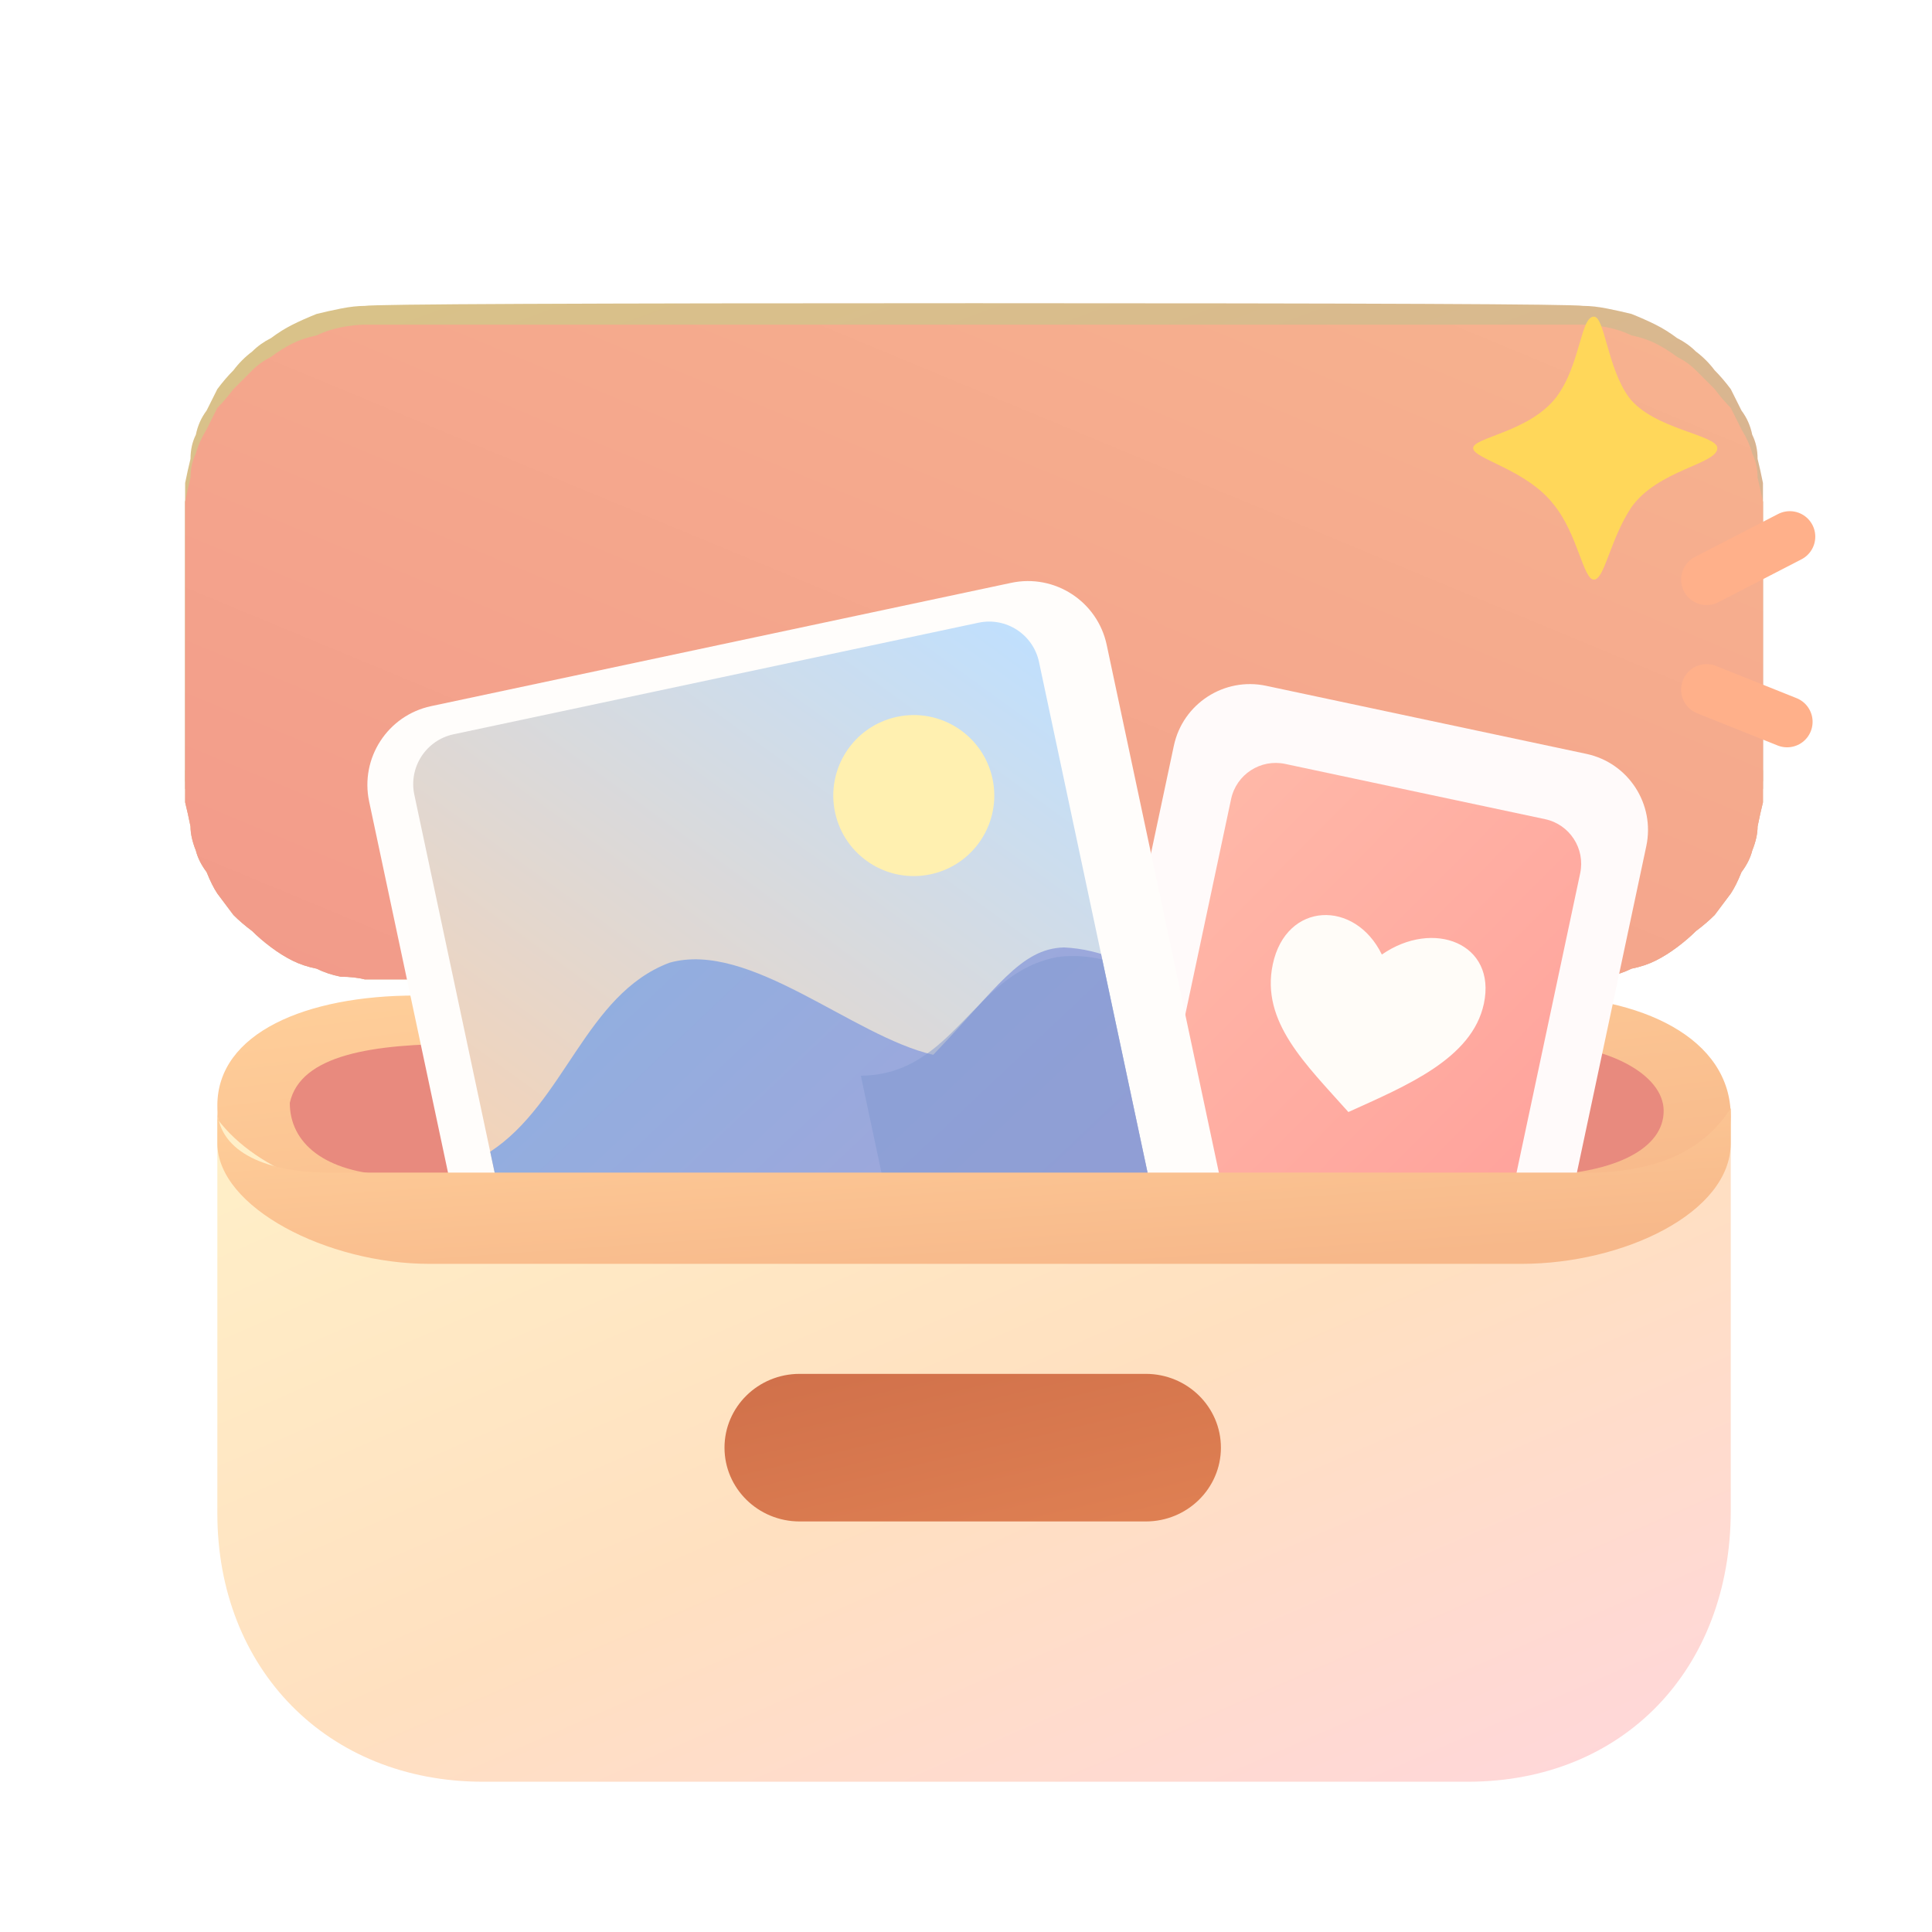
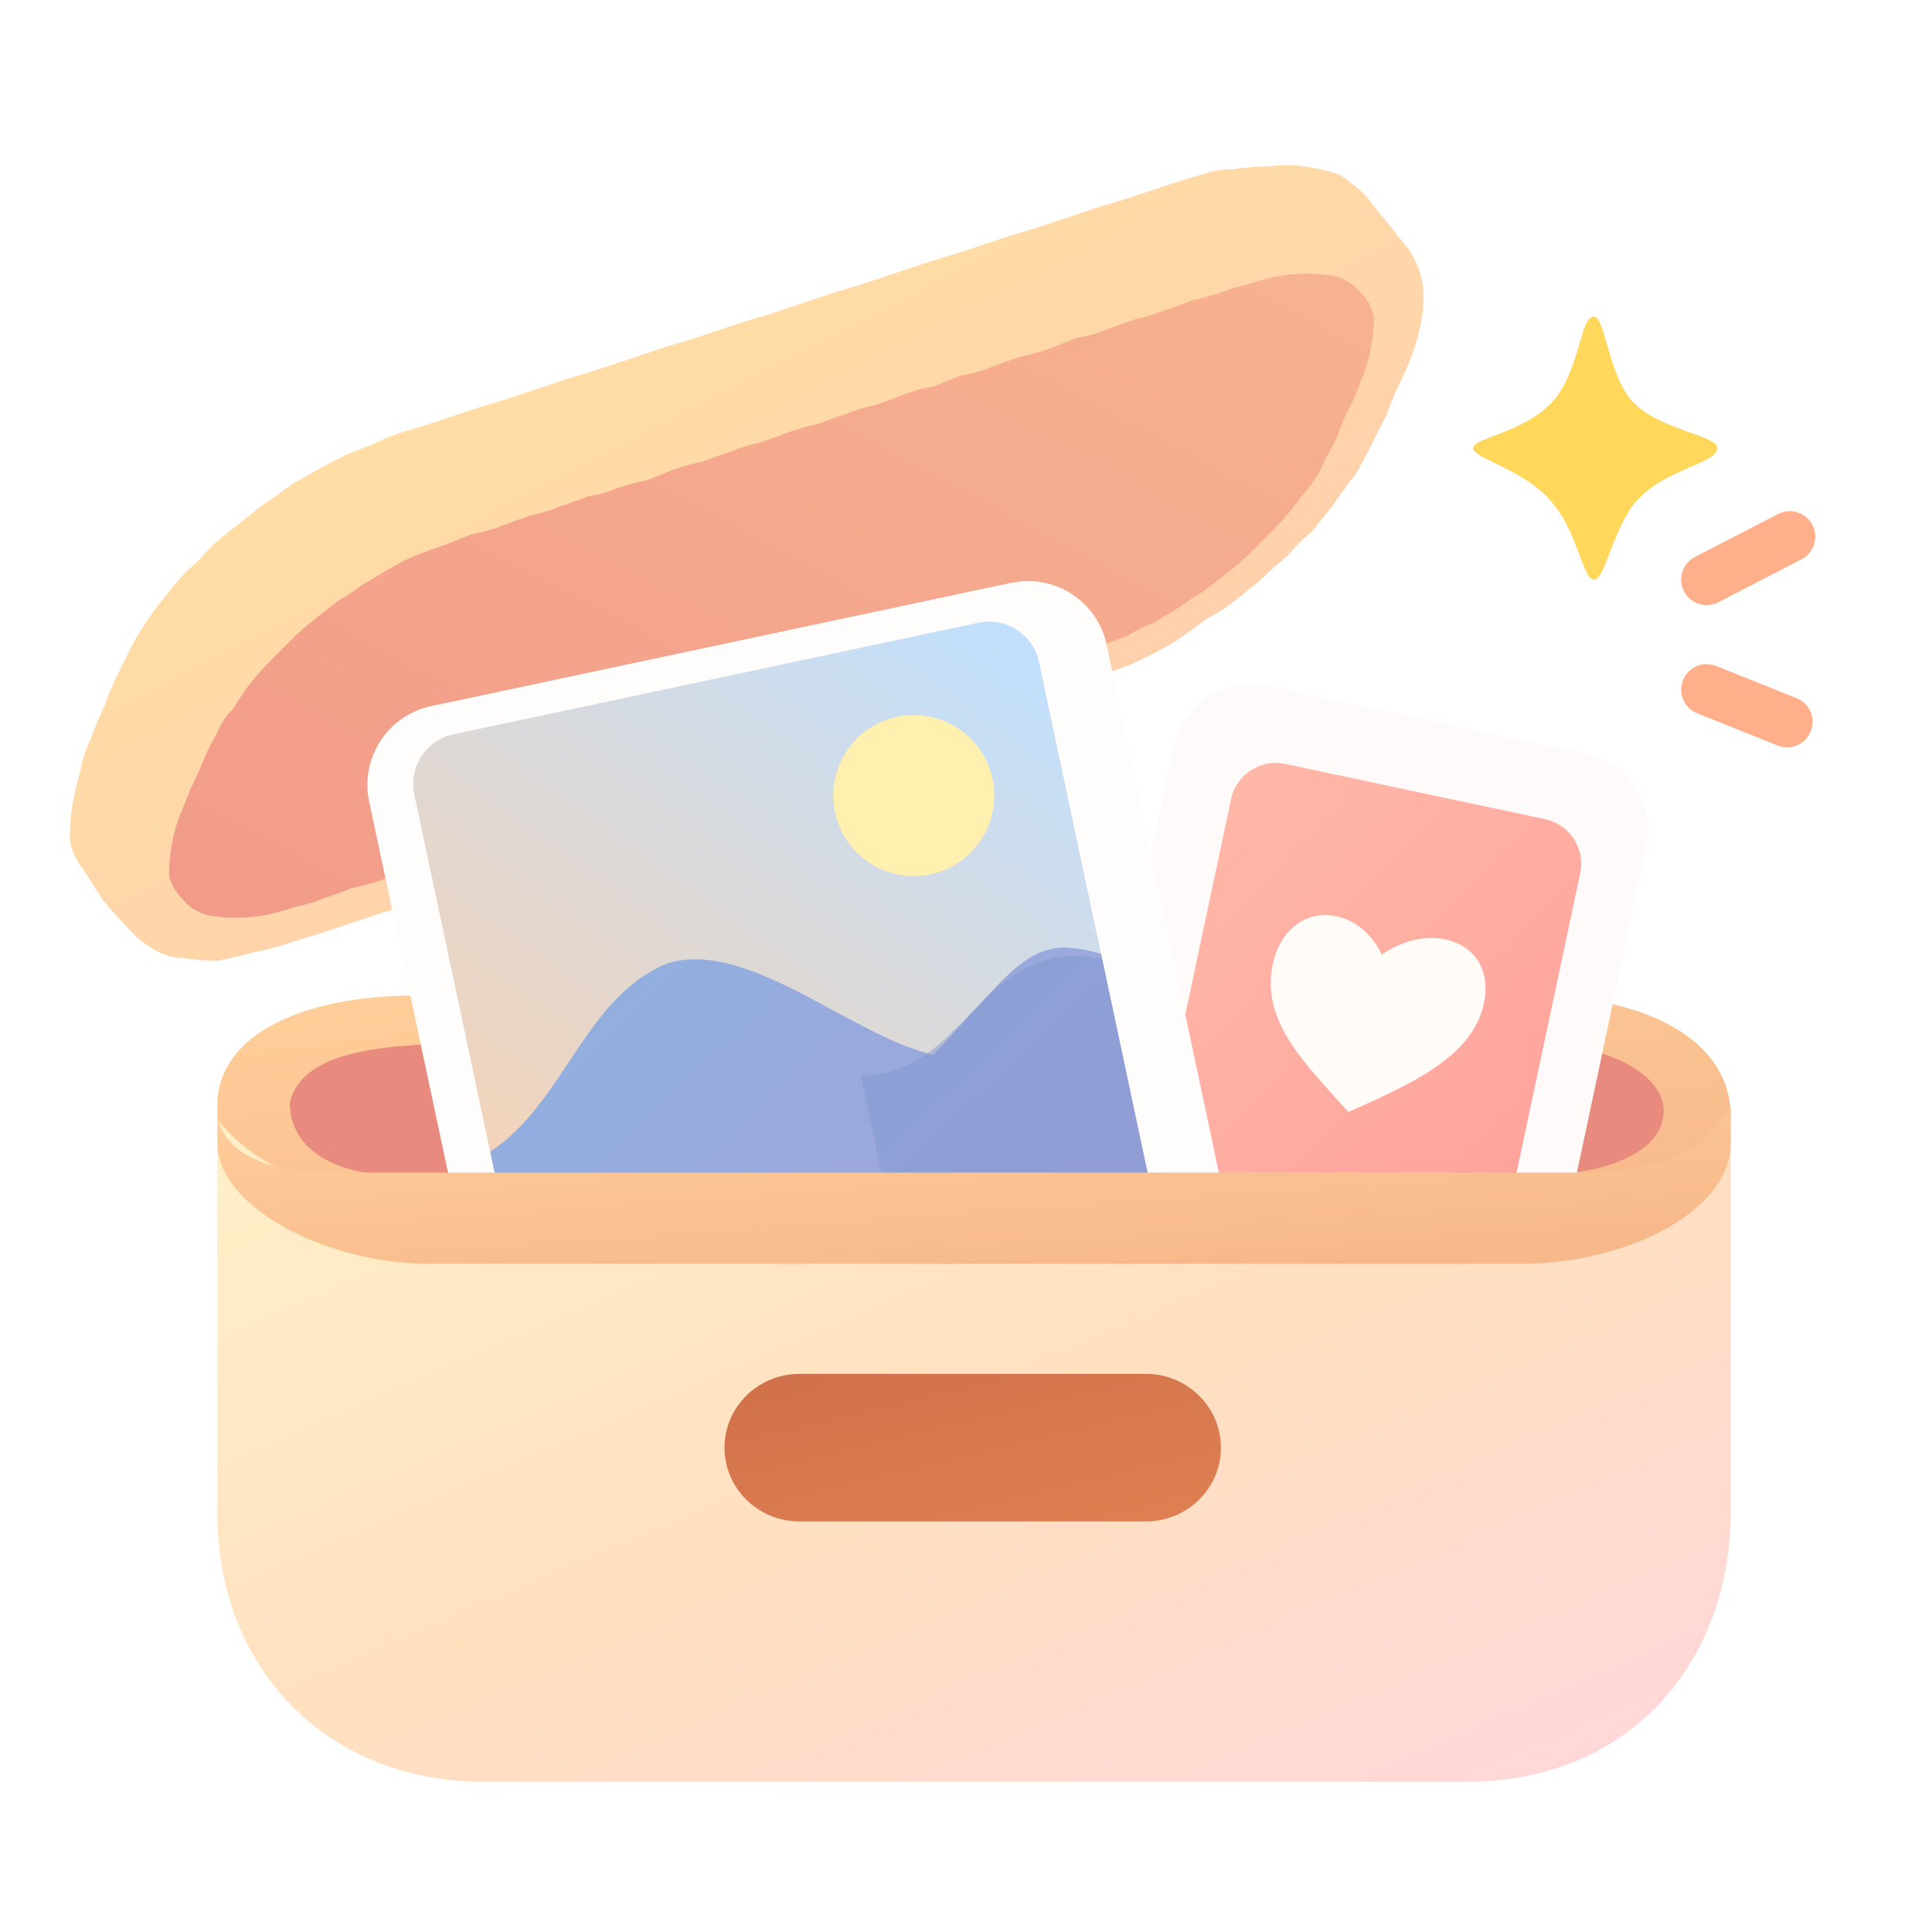
<svg xmlns="http://www.w3.org/2000/svg" viewBox="260 155 720 720" role="img" aria-label="Schuhkarton logo">
  <defs>
    <linearGradient id="sk-lidTop" x1="0" y1="0" x2="0.9" y2="1">
      <stop stop-color="#ffe6a0" />
      <stop offset="1" stop-color="#ffc9b0" />
    </linearGradient>
    <linearGradient id="sk-lidInside" x1="0" y1="1" x2="1" y2="0">
      <stop stop-color="#f29a8a" />
      <stop offset="1" stop-color="#f7b38f" />
    </linearGradient>
    <linearGradient id="sk-rim" x1="0" y1="0" x2="0.7" y2="1">
      <stop stop-color="#ffcf9a" />
      <stop offset="1" stop-color="#f7b88a" />
    </linearGradient>
    <linearGradient id="sk-box" x1="0" y1="0" x2="1" y2="1">
      <stop stop-color="#fff0c8" />
      <stop offset="0.5" stop-color="#ffe0c0" />
      <stop offset="1" stop-color="#ffd6dc" />
    </linearGradient>
    <linearGradient id="sk-slot" x1="0" y1="0" x2="0.8" y2="1">
      <stop stop-color="#d0704a" />
      <stop offset="1" stop-color="#de7f52" />
    </linearGradient>
    <linearGradient id="sk-sky" x1="0" y1="1" x2="1" y2="0">
      <stop stop-color="#ffd0a8" />
      <stop offset="1" stop-color="#bfe0ff" />
    </linearGradient>
    <linearGradient id="sk-mountains" x1="0" y1="0" x2="1" y2="1">
      <stop stop-color="#8fb0e0" />
      <stop offset="1" stop-color="#a8a0d8" />
    </linearGradient>
    <linearGradient id="sk-heartBg" x1="0" y1="0" x2="1" y2="1">
      <stop stop-color="#ffb8a8" />
      <stop offset="1" stop-color="#ff9f9a" />
    </linearGradient>
    <clipPath id="sk-scene">
      <rect x="429" y="405" width="238" height="260" rx="19" />
    </clipPath>
    <clipPath id="sk-inbox">
      <rect x="260" y="155" width="720" height="640" />
    </clipPath>
  </defs>
+   <g class="lid">
+     <path fill="url(#sk-lidTop)" d="M777 309Q774 315 771 321Q768 327 765 332Q761 337 757 343Q753 348 749 353Q744 357 740 362Q735 366 730 371Q725 375 720 379Q715 383 709 386Q704 390 698 394Q693 397 687 400Q681 403 675 405Q669 408 663 410Q657 412 651 414Q645 416 639 418Q632 421 626 423Q620 425 614 427Q608 429 601 431Q595 433 589 435Q583 437 577 439Q571 441 564 443Q558 445 552 447Q546 449 540 451Q533 453 527 455Q521 457 515 459Q509 461 502 463Q496 465 490 467Q484 469 478 471Q471 473 465 475Q459 477 453 479Q447 481 441 483Q434 485 428 487Q422 489 416 491Q410 493 403 495Q397 497 391 499Q385 501 379 503Q372 505 366 507Q360 509 354 510Q347 512 341 513Q334 513 328 512Q322 512 316 508Q311 505 307 500Q302 495 298 490Q295 485 291 479Q287 474 286 468Q286 461 287 455Q288 449 290 442Q291 436 294 430Q296 424 299 418Q301 412 304 406Q307 400 310 394Q313 389 317 383Q321 378 325 373Q329 368 334 364Q338 359 343 355Q348 351 353 347Q358 343 364 339Q369 335 375 332Q380 329 386 326Q392 323 398 321Q404 318 410 316Q417 314 423 312Q429 310 435 308Q441 306 448 304Q454 302 460 300Q466 298 472 296Q479 294 485 292Q491 290 497 288Q503 286 509 284Q516 282 522 280Q528 278 534 276Q540 274 547 272Q553 270 559 268Q565 266 571 264Q578 262 584 260Q590 258 596 256Q602 254 608 252Q615 250 621 248Q627 246 633 244Q639 242 646 240Q652 238 658 236Q664 234 670 232Q677 230 683 228Q689 226 695 224Q701 222 708 220Q714 218 720 218Q727 217 733 217Q740 216 746 217Q753 218 759 220Q764 223 769 228Q773 233 777 238Q781 243 785 248Q789 254 790 260Q791 266 790 273Q789 279 787 285Q785 291 782 297Q779 303 777 309Z" />
+     <path fill="url(#sk-lidInside)" d="M759 316Q757 321 754 326Q752 331 749 335Q745 340 742 344Q738 349 734 353Q730 357 726 361Q722 365 718 368Q713 372 709 375Q704 378 700 381Q695 384 690 387Q685 389 680 392Q675 394 669 396Q664 398 659 400Q653 401 648 403Q643 405 637 407Q632 408 627 410Q621 412 616 413Q610 415 605 417Q600 419 594 420Q589 422 584 424Q578 426 573 427Q568 429 562 431Q557 433 552 434Q546 436 541 438Q536 440 530 441Q525 443 519 445Q514 447 509 448Q503 450 498 452Q493 453 487 455Q482 457 477 459Q471 460 466 462Q461 464 455 466Q450 467 445 469Q439 471 434 473Q428 474 423 476Q418 478 412 480Q407 481 402 483Q396 485 391 486Q386 488 380 490Q375 492 370 493Q364 495 359 496Q353 497 348 497Q342 497 337 496Q331 494 328 490Q324 486 323 481Q323 475 324 470Q325 464 327 459Q329 454 331 449Q334 443 336 438Q338 433 341 428Q343 423 347 419Q350 414 353 410Q357 405 361 401Q365 397 369 393Q373 389 377 386Q382 382 386 379Q391 376 395 373Q400 370 405 367Q410 364 415 362Q420 360 426 358Q431 356 436 354Q442 353 447 351Q452 349 458 347Q463 346 468 344Q474 342 479 340Q485 339 490 337Q495 335 501 334Q506 332 511 330Q517 328 522 327Q527 325 533 323Q538 321 543 320Q549 318 554 316Q560 314 565 313Q570 311 576 309Q581 307 586 306Q592 304 597 302Q602 300 608 299Q613 297 618 295Q624 294 629 292Q634 290 640 288Q645 287 651 285Q656 283 661 281Q667 280 672 278Q677 276 683 274Q688 273 693 271Q699 269 704 267Q709 266 715 264Q720 262 725 261Q731 259 736 258Q742 257 747 257Q753 257 758 258Q764 260 767 264Q771 268 772 273Q772 279 771 284Q770 290 768 295Q766 300 764 305Q761 310 759 316Z" />
+   </g>
  <path fill="url(#sk-rim)" d="M341 567C341 540 374 526 415 526H831C872 526 905 542 905 571C905 598 870 626 823 626H423C376 626 341 599 341 567Z" />
  <path fill="#e88a7e" d="M368 566C372 548 399 544 432 544H833C858 544 880 555 880 569C880 583 862 592 835 593H406C381 592 368 581 368 566Z" />
-   <g class="lid">
-     <g fill="url(#sk-lidTop)">
-       <path d="M329 391Q329 442 329 446Q330 451 331 456Q331 460 333 465Q334 469 337 473Q339 477 341 481Q344 485 347 488Q350 492 354 495Q357 498 361 501Q365 503 369 505Q373 507 378 509Q382 510 387 511Q392 512 396 512Q401 513 623 513Q845 513 850 512Q854 512 859 511Q864 510 868 509Q873 507 877 505Q881 503 885 501Q889 498 892 495Q896 492 899 488Q902 485 905 481Q907 477 909 473Q912 469 913 465Q915 460 915 456Q916 451 917 446Q917 442 917 391Q917 339 917 335Q916 330 915 326Q915 321 913 317Q912 312 909 308Q907 304 905 300Q902 296 899 293Q896 289 892 286Q889 283 885 281Q881 278 877 276Q873 274 868 272Q864 271 859 270Q854 269 850 269Q845 268 623 268Q401 268 396 269Q392 269 387 270Q382 271 378 272Q373 274 369 276Q365 278 361 281Q357 283 354 286Q350 289 347 293Q344 296 341 300Q339 304 337 308Q334 312 333 317Q331 321 331 326Q330 330 329 335Q329 339 329 391Z" />
-       <path d="M329 398Q329 449 329 454Q330 458 331 463Q331 467 333 472Q334 476 337 480Q339 485 341 488Q344 492 347 496Q350 499 354 502Q357 505 361 508Q365 511 369 513Q373 515 378 516Q382 518 387 519Q392 519 396 520Q401 520 623 520Q845 520 850 520Q854 519 859 519Q864 518 868 516Q873 515 877 513Q881 511 885 508Q889 505 892 502Q896 499 899 496Q902 492 905 488Q907 485 909 480Q912 476 913 472Q915 467 915 463Q916 458 917 454Q917 449 917 398Q917 347 917 342Q916 337 915 333Q915 328 913 324Q912 320 909 315Q907 311 905 307Q902 304 899 300Q896 297 892 293Q889 290 885 288Q881 285 877 283Q873 281 868 280Q864 278 859 277Q854 276 850 276Q845 276 623 276Q401 276 396 276Q392 276 387 277Q382 278 378 280Q373 281 369 283Q365 285 361 288Q357 290 354 293Q350 297 347 300Q344 304 341 307Q339 311 337 315Q334 320 333 324Q331 328 331 333Q330 337 329 342Q329 347 329 398Z" />
-       <path d="M329 442L917 442L917 449L329 449Z" />
-     </g>
-     <g fill="#000" opacity=".15">
-       <path d="M329 391Q329 442 329 446Q330 451 331 456Q331 460 333 465Q334 469 337 473Q339 477 341 481Q344 485 347 488Q350 492 354 495Q357 498 361 501Q365 503 369 505Q373 507 378 509Q382 510 387 511Q392 512 396 512Q401 513 623 513Q845 513 850 512Q854 512 859 511Q864 510 868 509Q873 507 877 505Q881 503 885 501Q889 498 892 495Q896 492 899 488Q902 485 905 481Q907 477 909 473Q912 469 913 465Q915 460 915 456Q916 451 917 446Q917 442 917 391Q917 339 917 335Q916 330 915 326Q915 321 913 317Q912 312 909 308Q907 304 905 300Q902 296 899 293Q896 289 892 286Q889 283 885 281Q881 278 877 276Q873 274 868 272Q864 271 859 270Q854 269 850 269Q845 268 623 268Q401 268 396 269Q392 269 387 270Q382 271 378 272Q373 274 369 276Q365 278 361 281Q357 283 354 286Q350 289 347 293Q344 296 341 300Q339 304 337 308Q334 312 333 317Q331 321 331 326Q330 330 329 335Q329 339 329 391Z" />
-       <path d="M329 398Q329 449 329 454Q330 458 331 463Q331 467 333 472Q334 476 337 480Q339 485 341 488Q344 492 347 496Q350 499 354 502Q357 505 361 508Q365 511 369 513Q373 515 378 516Q382 518 387 519Q392 519 396 520Q401 520 623 520Q845 520 850 520Q854 519 859 519Q864 518 868 516Q873 515 877 513Q881 511 885 508Q889 505 892 502Q896 499 899 496Q902 492 905 488Q907 485 909 480Q912 476 913 472Q915 467 915 463Q916 458 917 454Q917 449 917 398Q917 347 917 342Q916 337 915 333Q915 328 913 324Q912 320 909 315Q907 311 905 307Q902 304 899 300Q896 297 892 293Q889 290 885 288Q881 285 877 283Q873 281 868 280Q864 278 859 277Q854 276 850 276Q845 276 623 276Q401 276 396 276Q392 276 387 277Q382 278 378 280Q373 281 369 283Q365 285 361 288Q357 290 354 293Q350 297 347 300Q344 304 341 307Q339 311 337 315Q334 320 333 324Q331 328 331 333Q330 337 329 342Q329 347 329 398Z" />
-       <path d="M329 442L917 442L917 449L329 449Z" />
-     </g>
-     <path fill="url(#sk-lidInside)" d="M329 398Q329 449 329 454Q330 458 331 463Q331 467 333 472Q334 476 337 480Q339 485 341 488Q344 492 347 496Q350 499 354 502Q357 505 361 508Q365 511 369 513Q373 515 378 516Q382 518 387 519Q392 519 396 520Q401 520 623 520Q845 520 850 520Q854 519 859 519Q864 518 868 516Q873 515 877 513Q881 511 885 508Q889 505 892 502Q896 499 899 496Q902 492 905 488Q907 485 909 480Q912 476 913 472Q915 467 915 463Q916 458 917 454Q917 449 917 398Q917 347 917 342Q916 337 915 333Q915 328 913 324Q912 320 909 315Q907 311 905 307Q902 304 899 300Q896 297 892 293Q889 290 885 288Q881 285 877 283Q873 281 868 280Q864 278 859 277Q854 276 850 276Q845 276 623 276Q401 276 396 276Q392 276 387 277Q382 278 378 280Q373 281 369 283Q365 285 361 288Q357 290 354 293Q350 297 347 300Q344 304 341 307Q339 311 337 315Q334 320 333 324Q331 328 331 333Q330 337 329 342Q329 347 329 398Z" />
-   </g>
  <g clip-path="url(#sk-inbox)">
    <g class="p2">
      <g transform="rotate(12 771 515)">
        <rect x="682" y="421" width="180" height="255" rx="29" fill="#fffafa" />
        <rect x="707" y="448" width="133" height="208" rx="17" fill="url(#sk-heartBg)" />
        <path fill="#fffcf8" d="M774 510C760 492 735 498 735 522C735 544 755 556 774 570C793 556 815 541 815 520C815 497 790 493 774 510Z" />
      </g>
    </g>
    <g class="p1">
      <g transform="rotate(-12 551 507)">
        <rect x="412" y="393" width="281" height="307" rx="30" fill="#fffdfb" />
        <g clip-path="url(#sk-scene)">
          <rect x="429" y="405" width="238" height="260" rx="19" fill="url(#sk-sky)" />
          <circle cx="611" cy="463" r="30" fill="#fff0b0" />
          <path fill="url(#sk-mountains)" d="M429 560C460 548 476 510 509 505C540 503 570 546 598 559C626 540 638 527 654 530C681 537 696 564 712 572L712 678H429Z" />
          <path fill="#7f98d0" opacity="0.5" d="M570 561C604 568 619 532 651 533C678 535 699 564 712 576V678H570Z" />
        </g>
      </g>
    </g>
  </g>
  <path fill="url(#sk-box)" d="M341 572C356 592 388 603 419 603H827C862 603 891 589 905 572V718C905 777 865 819 807 819H440C382 819 341 777 341 719Z" />
  <path fill="url(#sk-rim)" d="M341 568C341 583 357 592 383 592H855C881 591 896 582 905 568V581C905 607 865 626 827 626H420C382 626 341 605 341 581Z" />
  <rect x="530" y="667" width="185" height="55" rx="28" fill="url(#sk-slot)" />
  <path class="star" fill="#ffd75a" d="M854 273C858 273 859 292 867 303C876 315 900 317 900 322C900 328 878 330 868 344C860 356 858 371 854 371C850 371 848 354 839 343C829 330 809 326 809 322C809 318 830 316 840 303C849 291 849 273 854 273Z" />
  <path class="rays" d="M896 371L927 355M896 412L926 424" fill="none" stroke="#ffb08a" stroke-width="19" stroke-linecap="round" />
</svg>
